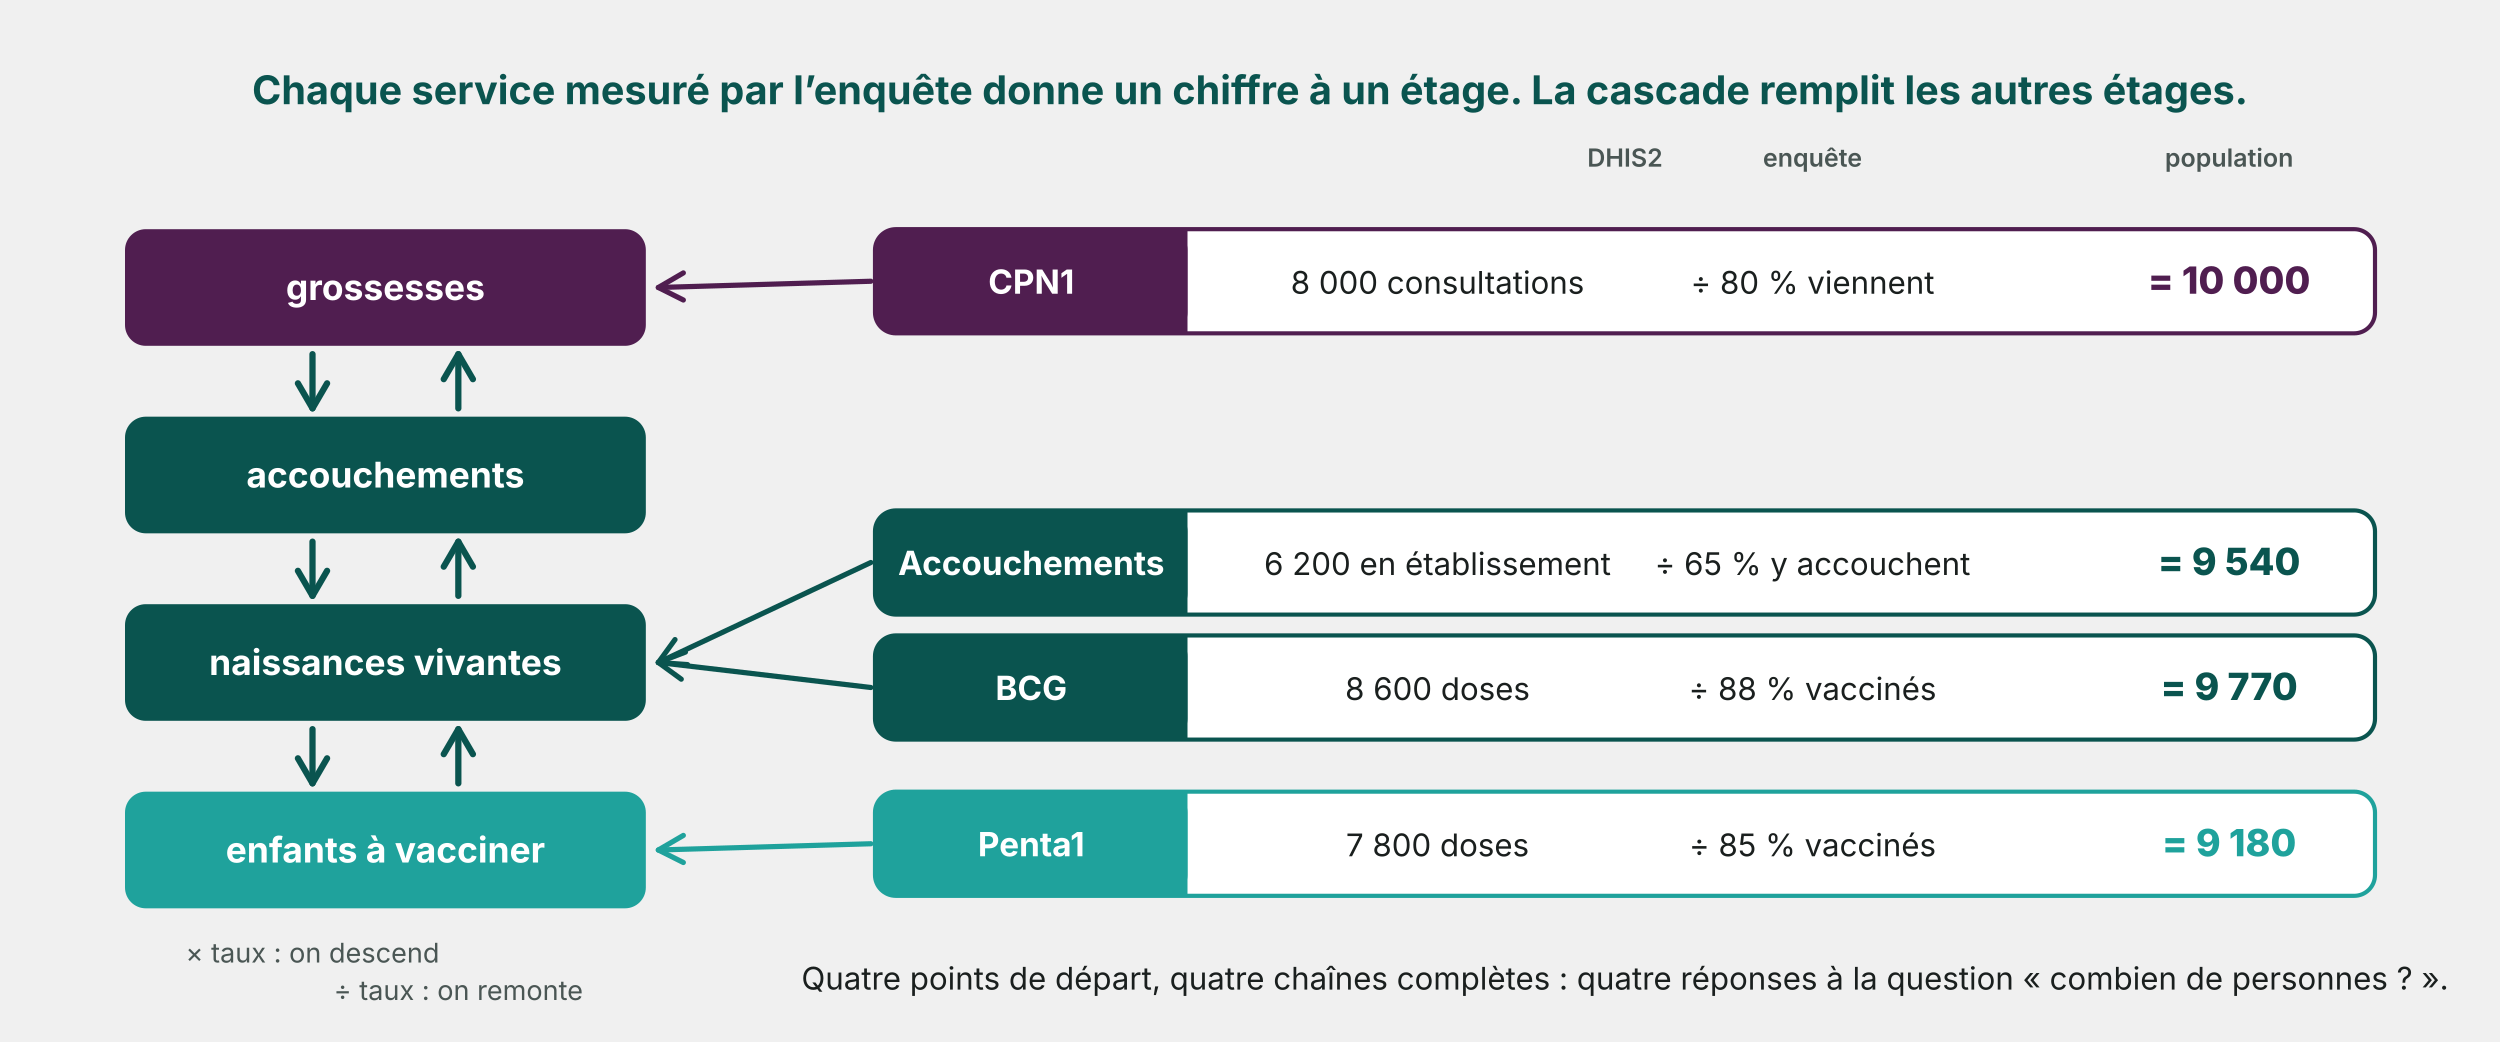
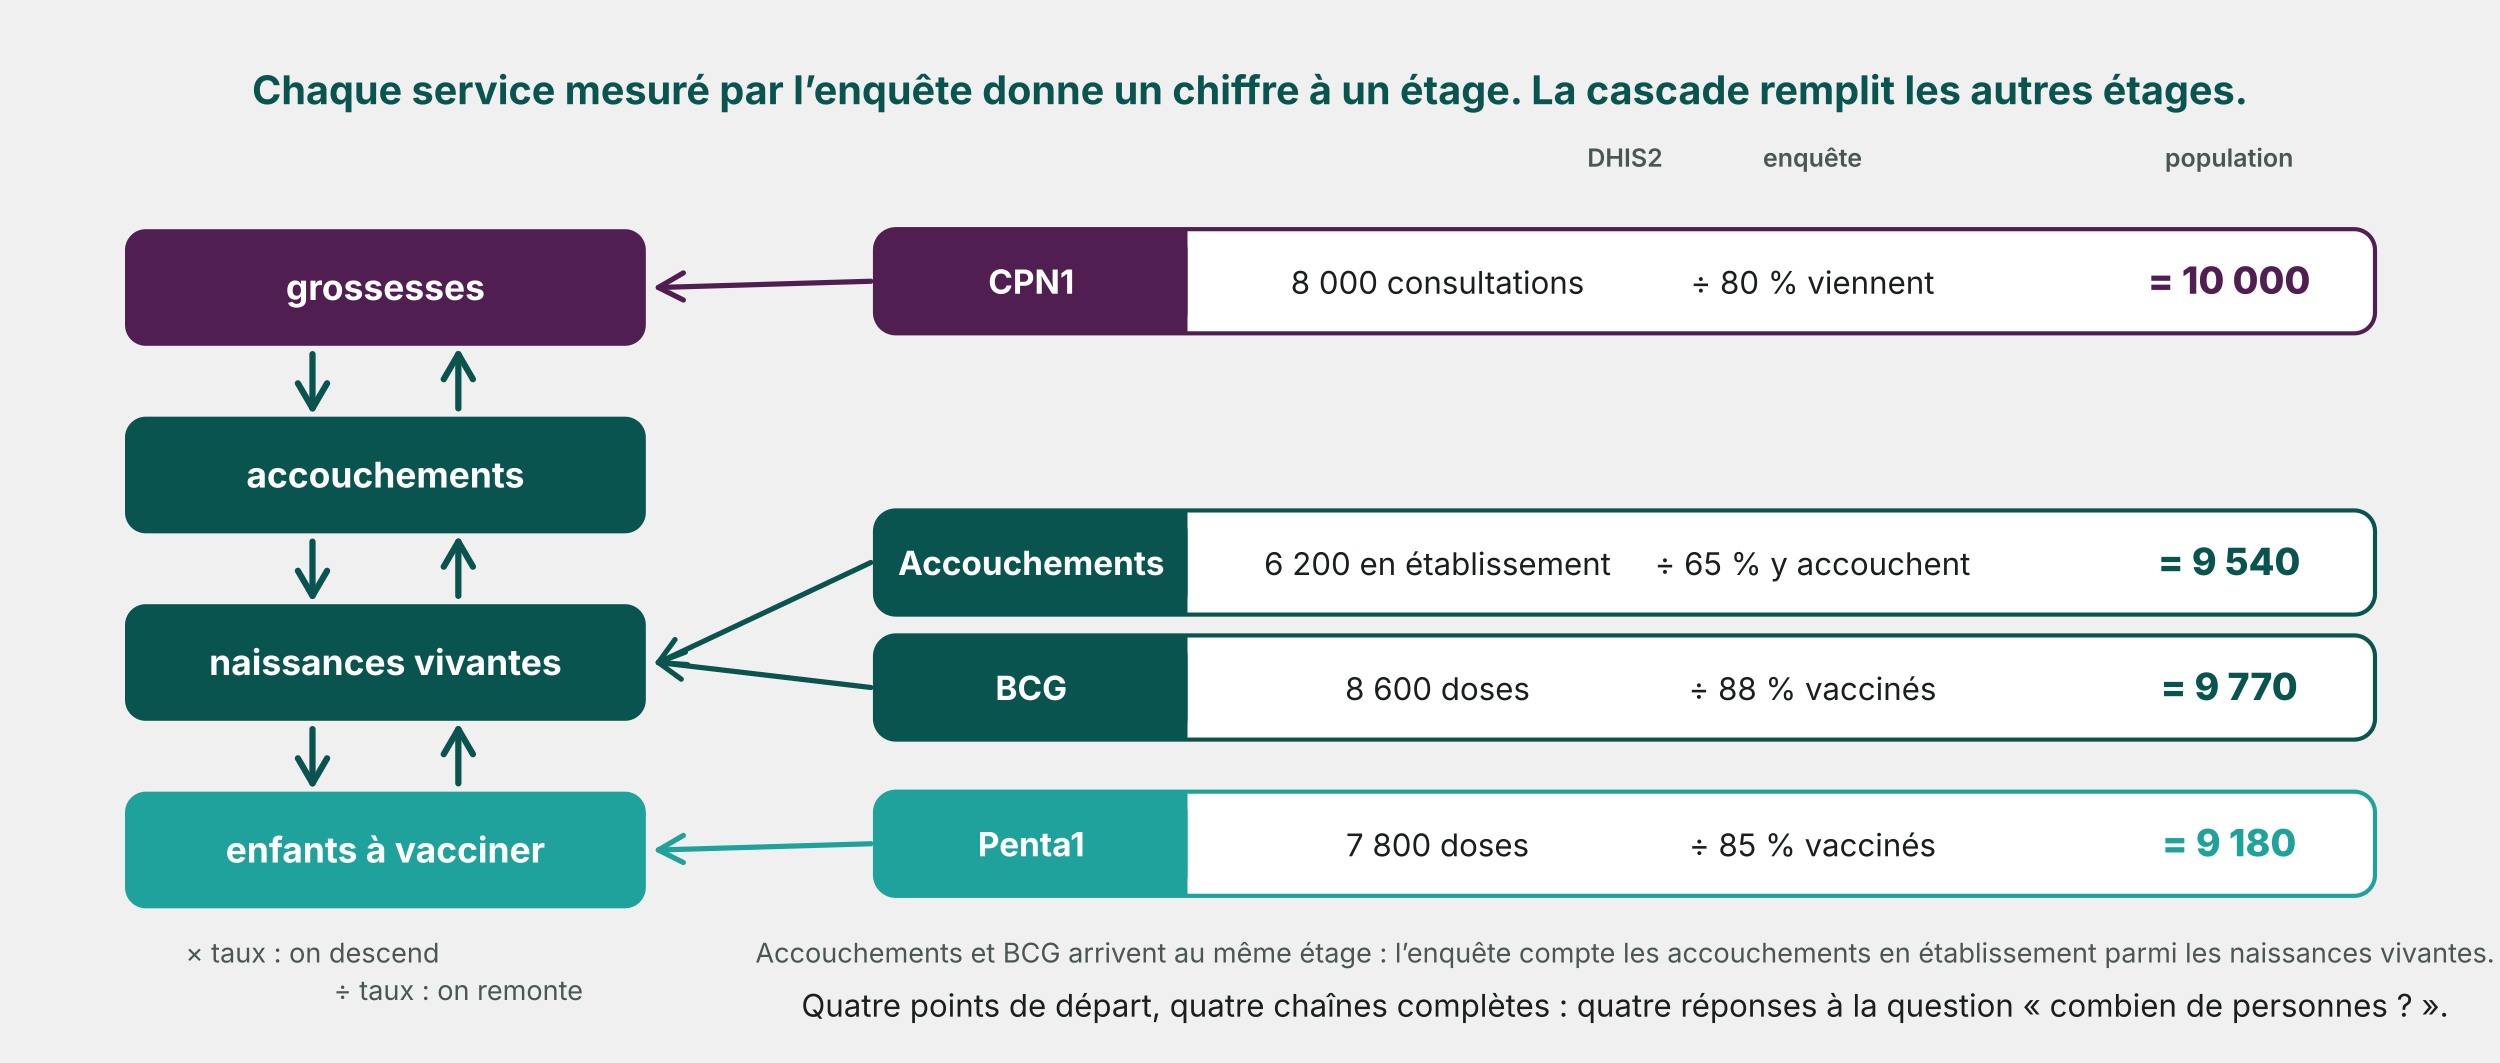
- <svg xmlns="http://www.w3.org/2000/svg" viewBox="0 0 1200 500" font-family="Inter, -apple-system, 'Segoe UI', Roboto, sans-serif">
+ <svg xmlns="http://www.w3.org/2000/svg" viewBox="0 0 1200 510" font-family="Inter, -apple-system, 'Segoe UI', Roboto, sans-serif">
  <rect x="60" y="110" width="250" height="56" rx="10" fill="#501E50" />
  <text x="185" y="144" text-anchor="middle" font-size="17" font-weight="700" fill="#FFFFFF">grossesses</text>
  <rect x="60" y="200" width="250" height="56" rx="10" fill="#0A544F" />
  <text x="185" y="234" text-anchor="middle" font-size="17" font-weight="700" fill="#FFFFFF">accouchements</text>
  <rect x="60" y="290" width="250" height="56" rx="10" fill="#0A544F" />
  <text x="185" y="324" text-anchor="middle" font-size="17" font-weight="700" fill="#FFFFFF">naissances vivantes</text>
  <rect x="60" y="380" width="250" height="56" rx="10" fill="#1FA29C" />
  <text x="185" y="414" text-anchor="middle" font-size="17" font-weight="700" fill="#FFFFFF">enfants à vacciner</text>
  <line x1="150" y1="170" x2="150" y2="196" stroke="#0A544F" stroke-width="3" stroke-linecap="round" />
  <polyline points="143,184 150,196 157,184" fill="none" stroke="#0A544F" stroke-width="3" stroke-linecap="round" stroke-linejoin="round" />
  <line x1="220" y1="196" x2="220" y2="170" stroke="#0A544F" stroke-width="3" stroke-linecap="round" />
  <polyline points="227,182 220,170 213,182" fill="none" stroke="#0A544F" stroke-width="3" stroke-linecap="round" stroke-linejoin="round" />
  <line x1="150" y1="260" x2="150" y2="286" stroke="#0A544F" stroke-width="3" stroke-linecap="round" />
  <polyline points="143,274 150,286 157,274" fill="none" stroke="#0A544F" stroke-width="3" stroke-linecap="round" stroke-linejoin="round" />
  <line x1="220" y1="286" x2="220" y2="260" stroke="#0A544F" stroke-width="3" stroke-linecap="round" />
  <polyline points="227,272 220,260 213,272" fill="none" stroke="#0A544F" stroke-width="3" stroke-linecap="round" stroke-linejoin="round" />
  <line x1="150" y1="350" x2="150" y2="376" stroke="#0A544F" stroke-width="3" stroke-linecap="round" />
  <polyline points="143,364 150,376 157,364" fill="none" stroke="#0A544F" stroke-width="3" stroke-linecap="round" stroke-linejoin="round" />
  <line x1="220" y1="376" x2="220" y2="350" stroke="#0A544F" stroke-width="3" stroke-linecap="round" />
  <polyline points="227,362 220,350 213,362" fill="none" stroke="#0A544F" stroke-width="3" stroke-linecap="round" stroke-linejoin="round" />
  <text x="150" y="462" text-anchor="middle" font-size="13" font-weight="400" fill="#4A5654">× taux : on descend</text>
  <text x="220" y="480" text-anchor="middle" font-size="13" font-weight="400" fill="#4A5654">÷ taux : on remonte</text>
  <rect x="420" y="110" width="720" height="50" rx="10" fill="#FFFFFF" stroke="#501E50" stroke-width="2" />
  <rect x="420" y="110" width="150" height="50" rx="10" fill="#501E50" />
  <rect x="560" y="110" width="10" height="50" fill="#501E50" />
  <text x="495" y="141" text-anchor="middle" font-size="16" font-weight="700" fill="#FFFFFF">CPN1</text>
  <text x="690" y="141" text-anchor="middle" font-size="15" font-weight="400" fill="#1A1F1E">8 000 consultations</text>
  <text x="870" y="141" text-anchor="middle" font-size="15" font-weight="400" fill="#1A1F1E">÷ 80 % viennent</text>
  <text x="1070" y="141" text-anchor="middle" font-size="18" font-weight="800" fill="#501E50">= 10 000</text>
  <line x1="418" y1="135" x2="316" y2="138" stroke="#501E50" stroke-width="2.5" stroke-linecap="round" />
  <polyline points="328,131 316,138 328,144" fill="none" stroke="#501E50" stroke-width="2.5" stroke-linecap="round" stroke-linejoin="round" />
  <rect x="420" y="245" width="720" height="50" rx="10" fill="#FFFFFF" stroke="#0A544F" stroke-width="2" />
  <rect x="420" y="245" width="150" height="50" rx="10" fill="#0A544F" />
  <rect x="560" y="245" width="10" height="50" fill="#0A544F" />
  <text x="495" y="276" text-anchor="middle" font-size="16" font-weight="700" fill="#FFFFFF">Accouchements</text>
  <text x="690" y="276" text-anchor="middle" font-size="15" font-weight="400" fill="#1A1F1E">6 200 en établissement</text>
  <text x="870" y="276" text-anchor="middle" font-size="15" font-weight="400" fill="#1A1F1E">÷ 65 % y accouchent</text>
  <text x="1070" y="276" text-anchor="middle" font-size="18" font-weight="800" fill="#0A544F">= 9 540</text>
  <line x1="418" y1="270" x2="316" y2="318" stroke="#0A544F" stroke-width="2.5" stroke-linecap="round" />
  <polyline points="324,307 316,318 330,319" fill="none" stroke="#0A544F" stroke-width="2.5" stroke-linecap="round" stroke-linejoin="round" />
  <rect x="420" y="305" width="720" height="50" rx="10" fill="#FFFFFF" stroke="#0A544F" stroke-width="2" />
  <rect x="420" y="305" width="150" height="50" rx="10" fill="#0A544F" />
  <rect x="560" y="305" width="10" height="50" fill="#0A544F" />
  <text x="495" y="336" text-anchor="middle" font-size="16" font-weight="700" fill="#FFFFFF">BCG</text>
  <text x="690" y="336" text-anchor="middle" font-size="15" font-weight="400" fill="#1A1F1E">8 600 doses</text>
  <text x="870" y="336" text-anchor="middle" font-size="15" font-weight="400" fill="#1A1F1E">÷ 88 % vaccinés</text>
  <text x="1070" y="336" text-anchor="middle" font-size="18" font-weight="800" fill="#0A544F">= 9 770</text>
  <line x1="418" y1="330" x2="316" y2="318" stroke="#0A544F" stroke-width="2.5" stroke-linecap="round" />
  <polyline points="329,313 316,318 327,326" fill="none" stroke="#0A544F" stroke-width="2.5" stroke-linecap="round" stroke-linejoin="round" />
  <rect x="420" y="380" width="720" height="50" rx="10" fill="#FFFFFF" stroke="#1FA29C" stroke-width="2" />
  <rect x="420" y="380" width="150" height="50" rx="10" fill="#1FA29C" />
  <rect x="560" y="380" width="10" height="50" fill="#1FA29C" />
  <text x="495" y="411" text-anchor="middle" font-size="16" font-weight="700" fill="#FFFFFF">Penta1</text>
  <text x="690" y="411" text-anchor="middle" font-size="15" font-weight="400" fill="#1A1F1E">7 800 doses</text>
  <text x="870" y="411" text-anchor="middle" font-size="15" font-weight="400" fill="#1A1F1E">÷ 85 % vaccinés</text>
  <text x="1070" y="411" text-anchor="middle" font-size="18" font-weight="800" fill="#1FA29C">= 9 180</text>
  <line x1="418" y1="405" x2="316" y2="408" stroke="#1FA29C" stroke-width="2.5" stroke-linecap="round" />
  <polyline points="328,401 316,408 328,414" fill="none" stroke="#1FA29C" stroke-width="2.5" stroke-linecap="round" stroke-linejoin="round" />
  <text x="600" y="50" text-anchor="middle" font-size="19" font-weight="700" fill="#0A544F">Chaque service mesuré par l’enquête donne un chiffre à un étage. La cascade remplit les autres étages.</text>
  <text x="780" y="80" text-anchor="middle" font-size="12" font-weight="600" fill="#4A5654">DHIS2</text>
  <text x="870" y="80" text-anchor="middle" font-size="12" font-weight="600" fill="#4A5654">enquête</text>
  <text x="1070" y="80" text-anchor="middle" font-size="12" font-weight="600" fill="#4A5654">population</text>
-   <text x="780" y="475" text-anchor="middle" font-size="15" font-weight="400" fill="#1A1F1E">Quatre points de départ, quatre chaînes complètes : quatre réponses à la question « combien de personnes ? ».</text>
+   <text x="780" y="462" text-anchor="middle" font-size="13" font-weight="400" fill="#4A5654">Accouchements et BCG arrivent au même étage : l’enquête compte les accouchements en établissement parmi les naissances vivantes.</text>
+   <text x="780" y="488" text-anchor="middle" font-size="15" font-weight="400" fill="#1A1F1E">Quatre points de départ, quatre chaînes complètes : quatre réponses à la question « combien de personnes ? ».</text>
</svg>
